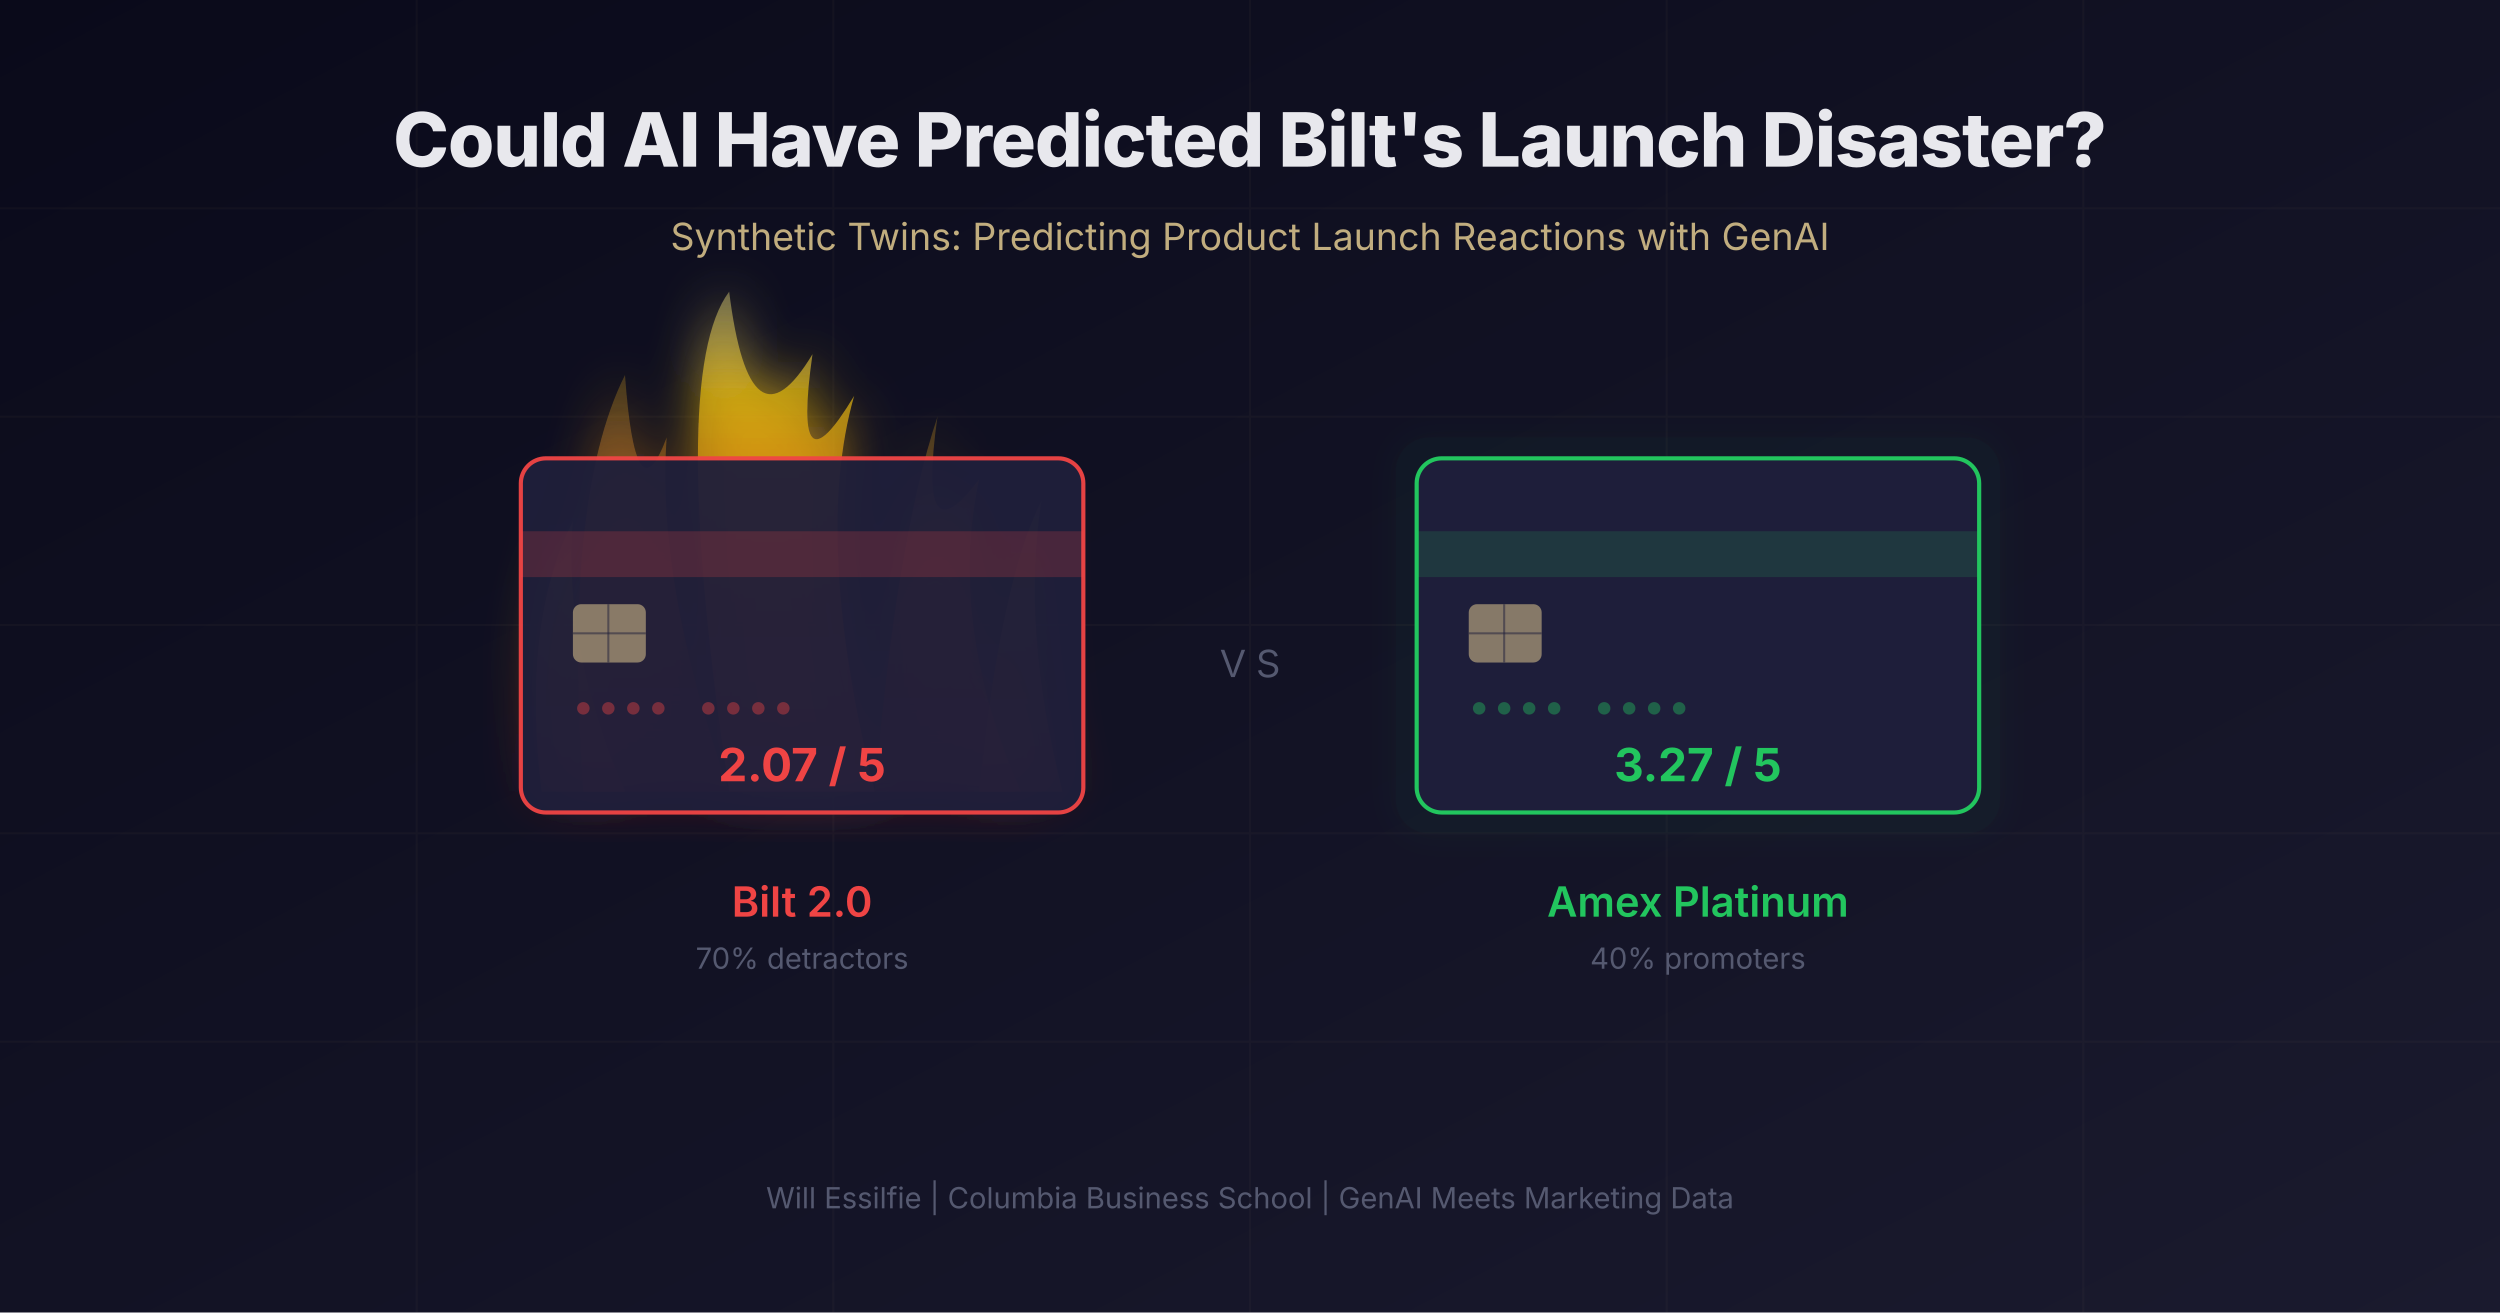
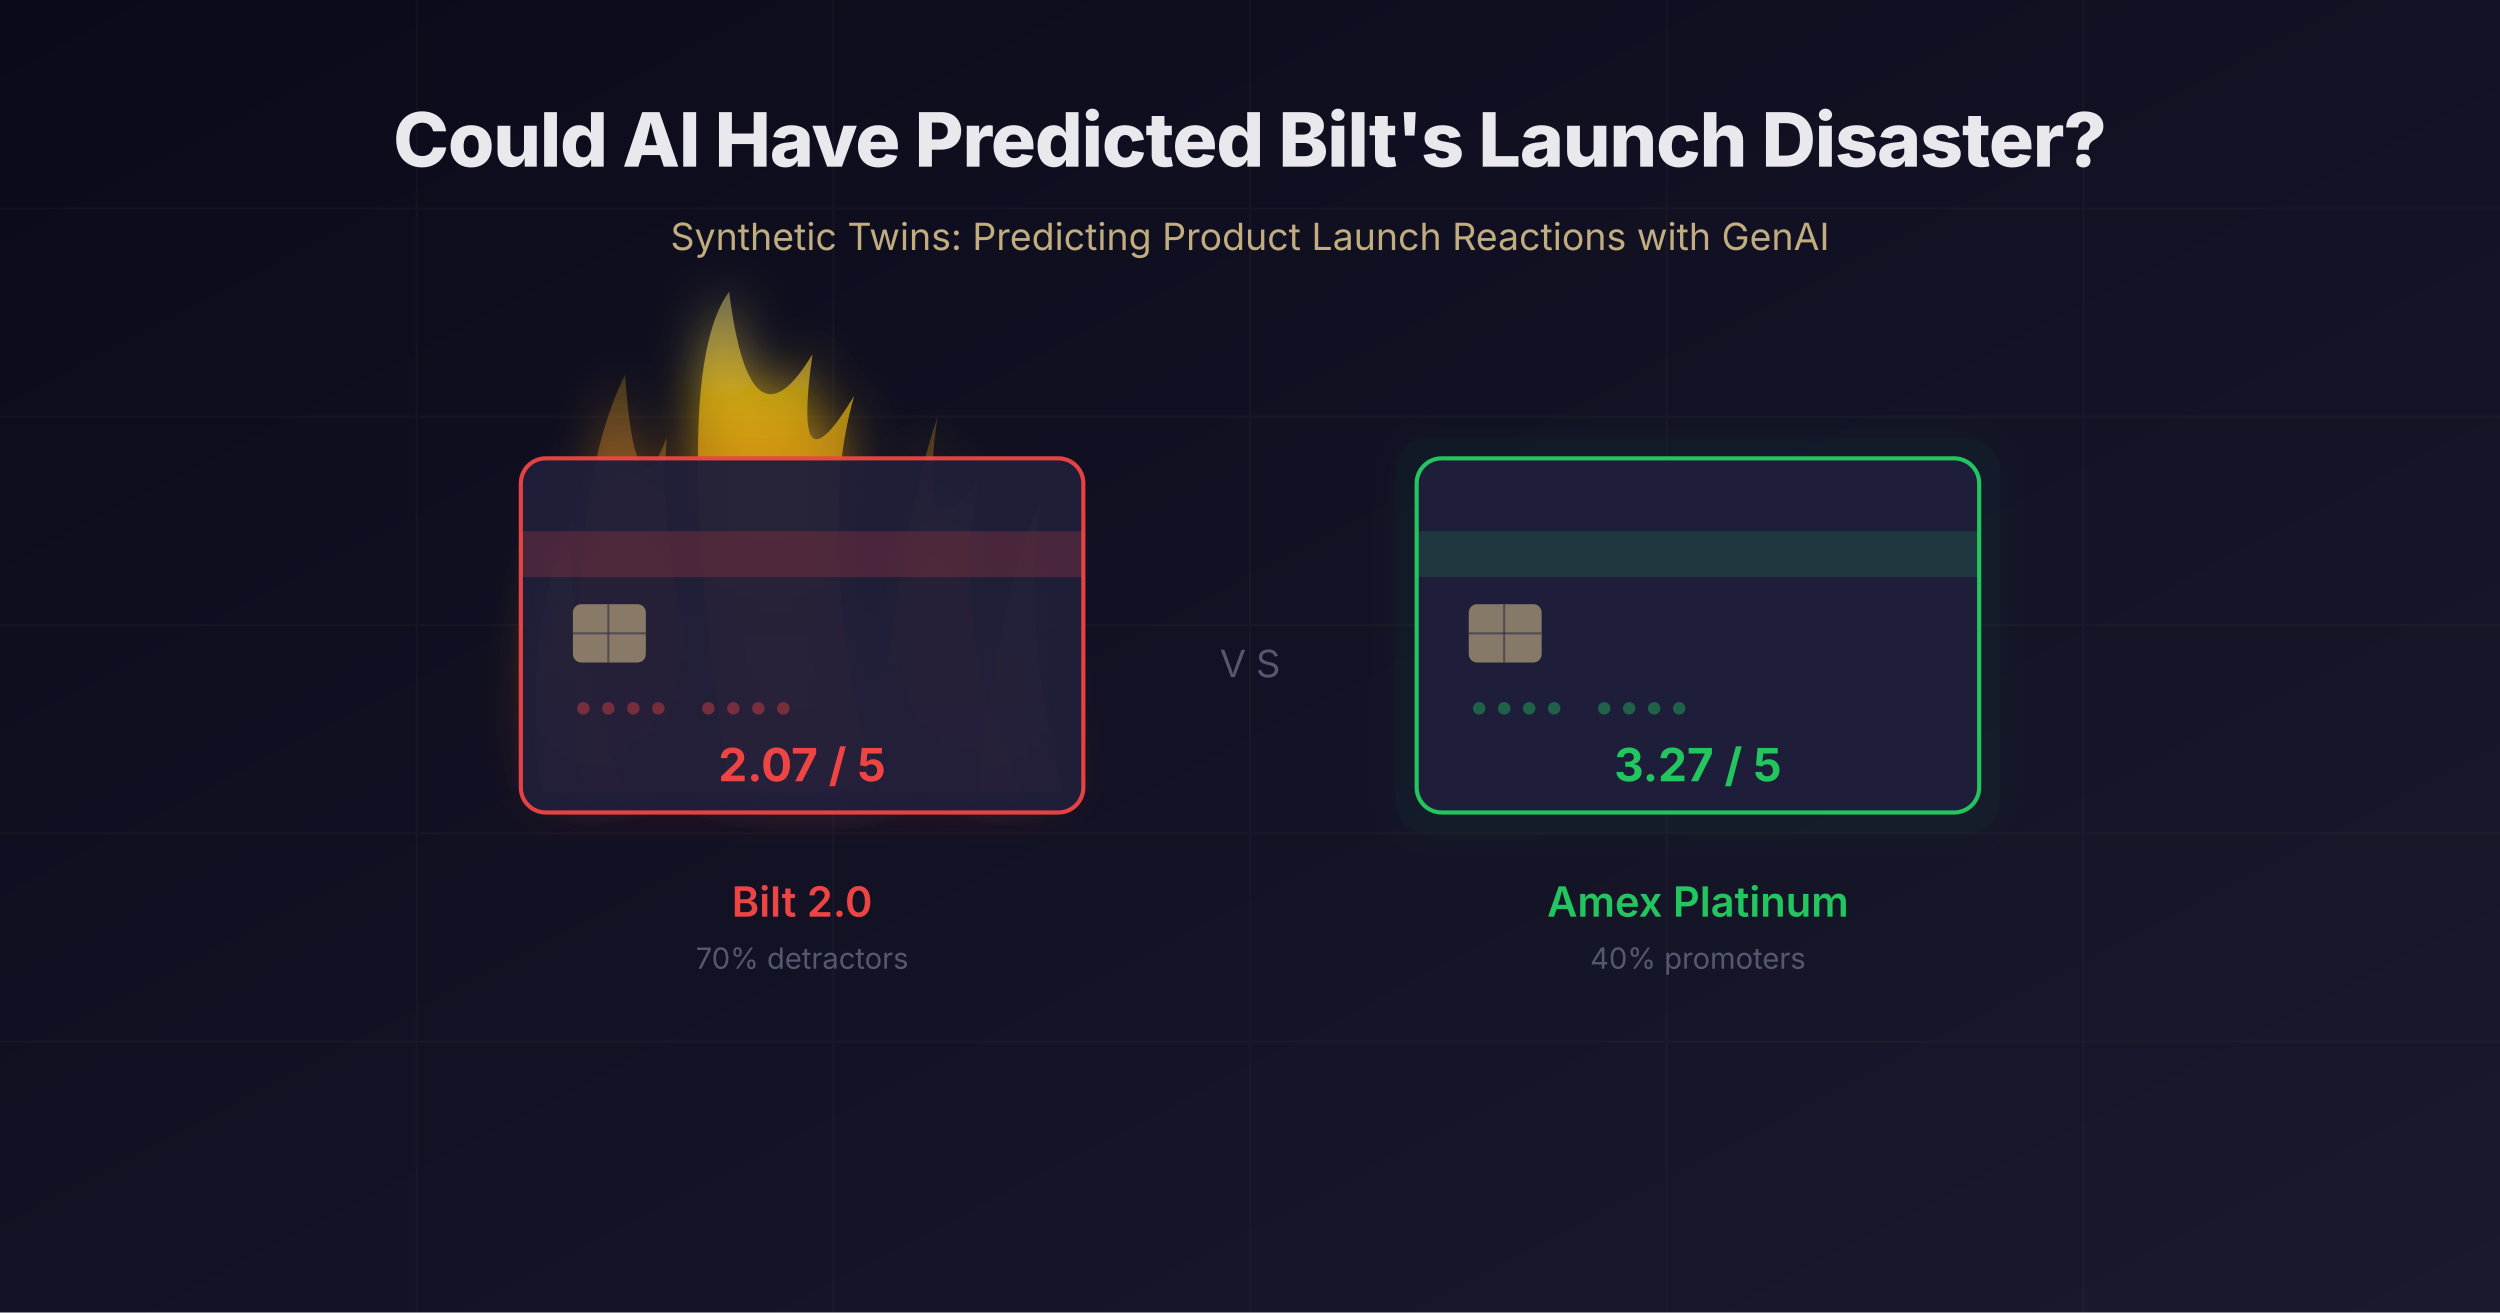
<svg xmlns="http://www.w3.org/2000/svg" viewBox="0 0 1200 630" font-family="Inter, system-ui, sans-serif">
  <defs>
    <linearGradient id="bg" x1="0" y1="0" x2="1" y2="1">
      <stop offset="0%" stop-color="#0a0a1a" />
      <stop offset="100%" stop-color="#1a1a2e" />
    </linearGradient>
    <linearGradient id="fire1" x1="0.5" y1="1" x2="0.5" y2="0">
      <stop offset="0%" stop-color="#ef4444" />
      <stop offset="40%" stop-color="#f97316" />
      <stop offset="80%" stop-color="#facc15" />
      <stop offset="100%" stop-color="#fef08a" stop-opacity="0.6" />
    </linearGradient>
    <linearGradient id="fire2" x1="0.5" y1="1" x2="0.5" y2="0">
      <stop offset="0%" stop-color="#dc2626" stop-opacity="0.8" />
      <stop offset="50%" stop-color="#ea580c" />
      <stop offset="100%" stop-color="#fbbf24" stop-opacity="0.4" />
    </linearGradient>
    <filter id="glow">
      <feGaussianBlur stdDeviation="8" result="blur" />
      <feMerge>
        <feMergeNode in="blur" />
        <feMergeNode in="SourceGraphic" />
      </feMerge>
    </filter>
    <filter id="fireGlow">
      <feGaussianBlur stdDeviation="12" result="blur" />
      <feMerge>
        <feMergeNode in="blur" />
        <feMergeNode in="SourceGraphic" />
      </feMerge>
    </filter>
  </defs>
  <rect width="1200" height="630" fill="url(#bg)" />
  <g opacity="0.03" stroke="#edd496">
    <line x1="0" y1="100" x2="1200" y2="100" />
    <line x1="0" y1="200" x2="1200" y2="200" />
    <line x1="0" y1="300" x2="1200" y2="300" />
    <line x1="0" y1="400" x2="1200" y2="400" />
    <line x1="0" y1="500" x2="1200" y2="500" />
    <line x1="200" y1="0" x2="200" y2="630" />
    <line x1="400" y1="0" x2="400" y2="630" />
    <line x1="600" y1="0" x2="600" y2="630" />
    <line x1="800" y1="0" x2="800" y2="630" />
    <line x1="1000" y1="0" x2="1000" y2="630" />
  </g>
  <g transform="translate(220, 200)">
    <g filter="url(#fireGlow)" opacity="0.9">
      <path d="M130,180 Q100,-20 130,-60 Q140,20 170,-30 Q160,40 190,-10 Q170,60 200,180 Z" fill="url(#fire1)" opacity="0.7" />
      <path d="M60,180 Q50,40 80,-20 Q85,50 100,10 Q95,80 130,180 Z" fill="url(#fire2)" opacity="0.6" />
      <path d="M200,180 Q210,60 230,0 Q220,70 250,30 Q235,100 270,180 Z" fill="url(#fire2)" opacity="0.6" />
      <path d="M40,180 Q30,100 55,50 Q50,110 80,180 Z" fill="url(#fire1)" opacity="0.4" />
      <path d="M250,180 Q260,80 280,40 Q270,100 290,180 Z" fill="url(#fire1)" opacity="0.4" />
    </g>
    <rect x="30" y="20" width="270" height="170" rx="12" ry="12" fill="#1e1e3a" stroke="#ef4444" stroke-width="2" opacity="0.95" />
    <rect x="30" y="55" width="270" height="22" fill="#ef4444" opacity="0.2" />
    <rect x="55" y="90" width="35" height="28" rx="4" fill="#edd496" opacity="0.5" />
    <line x1="55" y1="104" x2="90" y2="104" stroke="#1e1e3a" stroke-width="1" opacity="0.5" />
    <line x1="72" y1="90" x2="72" y2="118" stroke="#1e1e3a" stroke-width="1" opacity="0.5" />
    <g fill="#ef4444" opacity="0.4">
      <circle cx="60" cy="140" r="3" />
      <circle cx="72" cy="140" r="3" />
      <circle cx="84" cy="140" r="3" />
      <circle cx="96" cy="140" r="3" />
      <circle cx="120" cy="140" r="3" />
      <circle cx="132" cy="140" r="3" />
      <circle cx="144" cy="140" r="3" />
      <circle cx="156" cy="140" r="3" />
    </g>
    <text x="165" y="175" fill="#ef4444" font-size="22" font-weight="700" text-anchor="middle">2.07 / 5</text>
  </g>
  <text x="600" y="325" fill="#555970" font-size="24" font-weight="300" text-anchor="middle" letter-spacing="4">vs</text>
  <g transform="translate(650, 200)">
    <rect x="20" y="10" width="290" height="190" rx="16" fill="#22c55e" opacity="0.04" filter="url(#glow)" />
    <rect x="30" y="20" width="270" height="170" rx="12" ry="12" fill="#1e1e3a" stroke="#22c55e" stroke-width="2" />
    <rect x="30" y="55" width="270" height="22" fill="#22c55e" opacity="0.15" />
    <rect x="55" y="90" width="35" height="28" rx="4" fill="#edd496" opacity="0.5" />
    <line x1="55" y1="104" x2="90" y2="104" stroke="#1e1e3a" stroke-width="1" opacity="0.5" />
    <line x1="72" y1="90" x2="72" y2="118" stroke="#1e1e3a" stroke-width="1" opacity="0.5" />
    <g fill="#22c55e" opacity="0.4">
      <circle cx="60" cy="140" r="3" />
      <circle cx="72" cy="140" r="3" />
      <circle cx="84" cy="140" r="3" />
      <circle cx="96" cy="140" r="3" />
      <circle cx="120" cy="140" r="3" />
      <circle cx="132" cy="140" r="3" />
      <circle cx="144" cy="140" r="3" />
      <circle cx="156" cy="140" r="3" />
    </g>
    <text x="165" y="175" fill="#22c55e" font-size="22" font-weight="700" text-anchor="middle">3.27 / 5</text>
  </g>
  <text x="600" y="80" fill="#e8e8ed" font-size="36" font-weight="800" text-anchor="middle" letter-spacing="-0.5">Could AI Have Predicted Bilt's Launch Disaster?</text>
  <text x="600" y="120" fill="#edd496" font-size="18" font-weight="400" text-anchor="middle" opacity="0.8">Synthetic Twins: Predicting Product Launch Reactions with GenAI</text>
  <text x="385" y="440" fill="#ef4444" font-size="20" font-weight="600" text-anchor="middle">Bilt 2.0</text>
  <text x="385" y="465" fill="#555970" font-size="14" text-anchor="middle">70% detractors</text>
  <text x="815" y="440" fill="#22c55e" font-size="20" font-weight="600" text-anchor="middle">Amex Platinum</text>
  <text x="815" y="465" fill="#555970" font-size="14" text-anchor="middle">40% promoters</text>
-   <text x="600" y="580" fill="#555970" font-size="14" font-weight="400" text-anchor="middle">Will Essilfie | Columbia Business School | GenAI Meets Marketing Data</text>
</svg>
